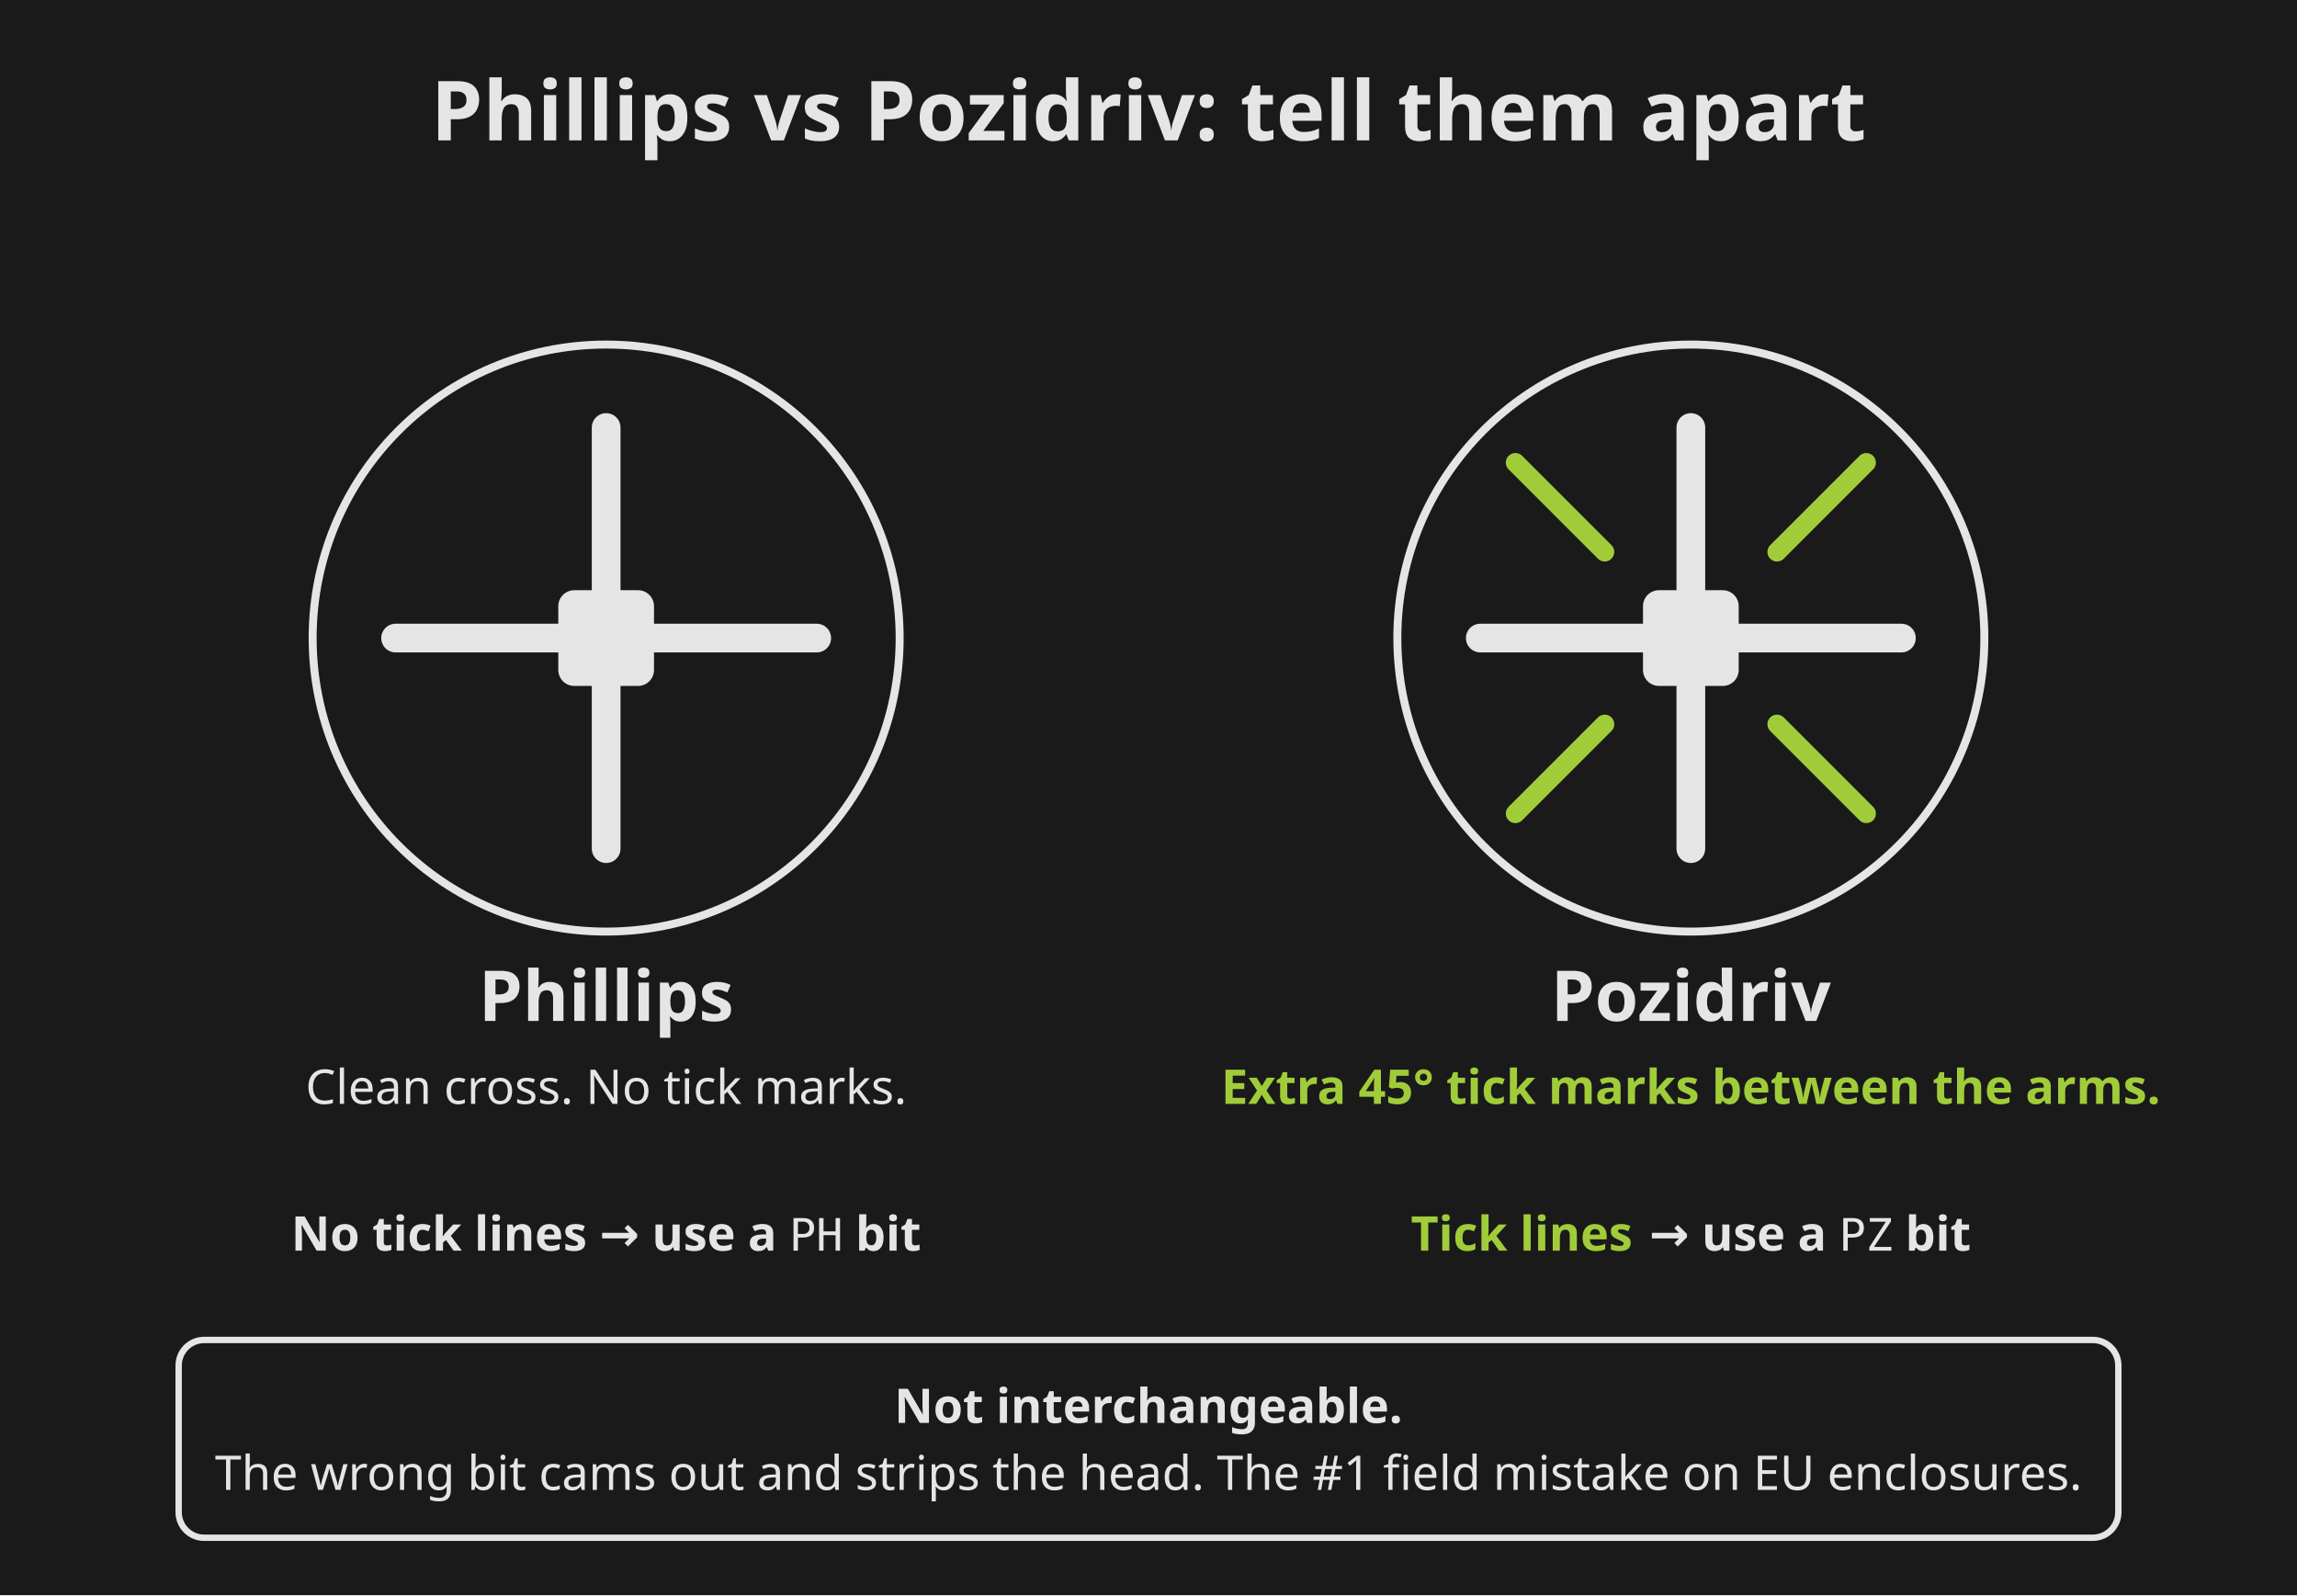
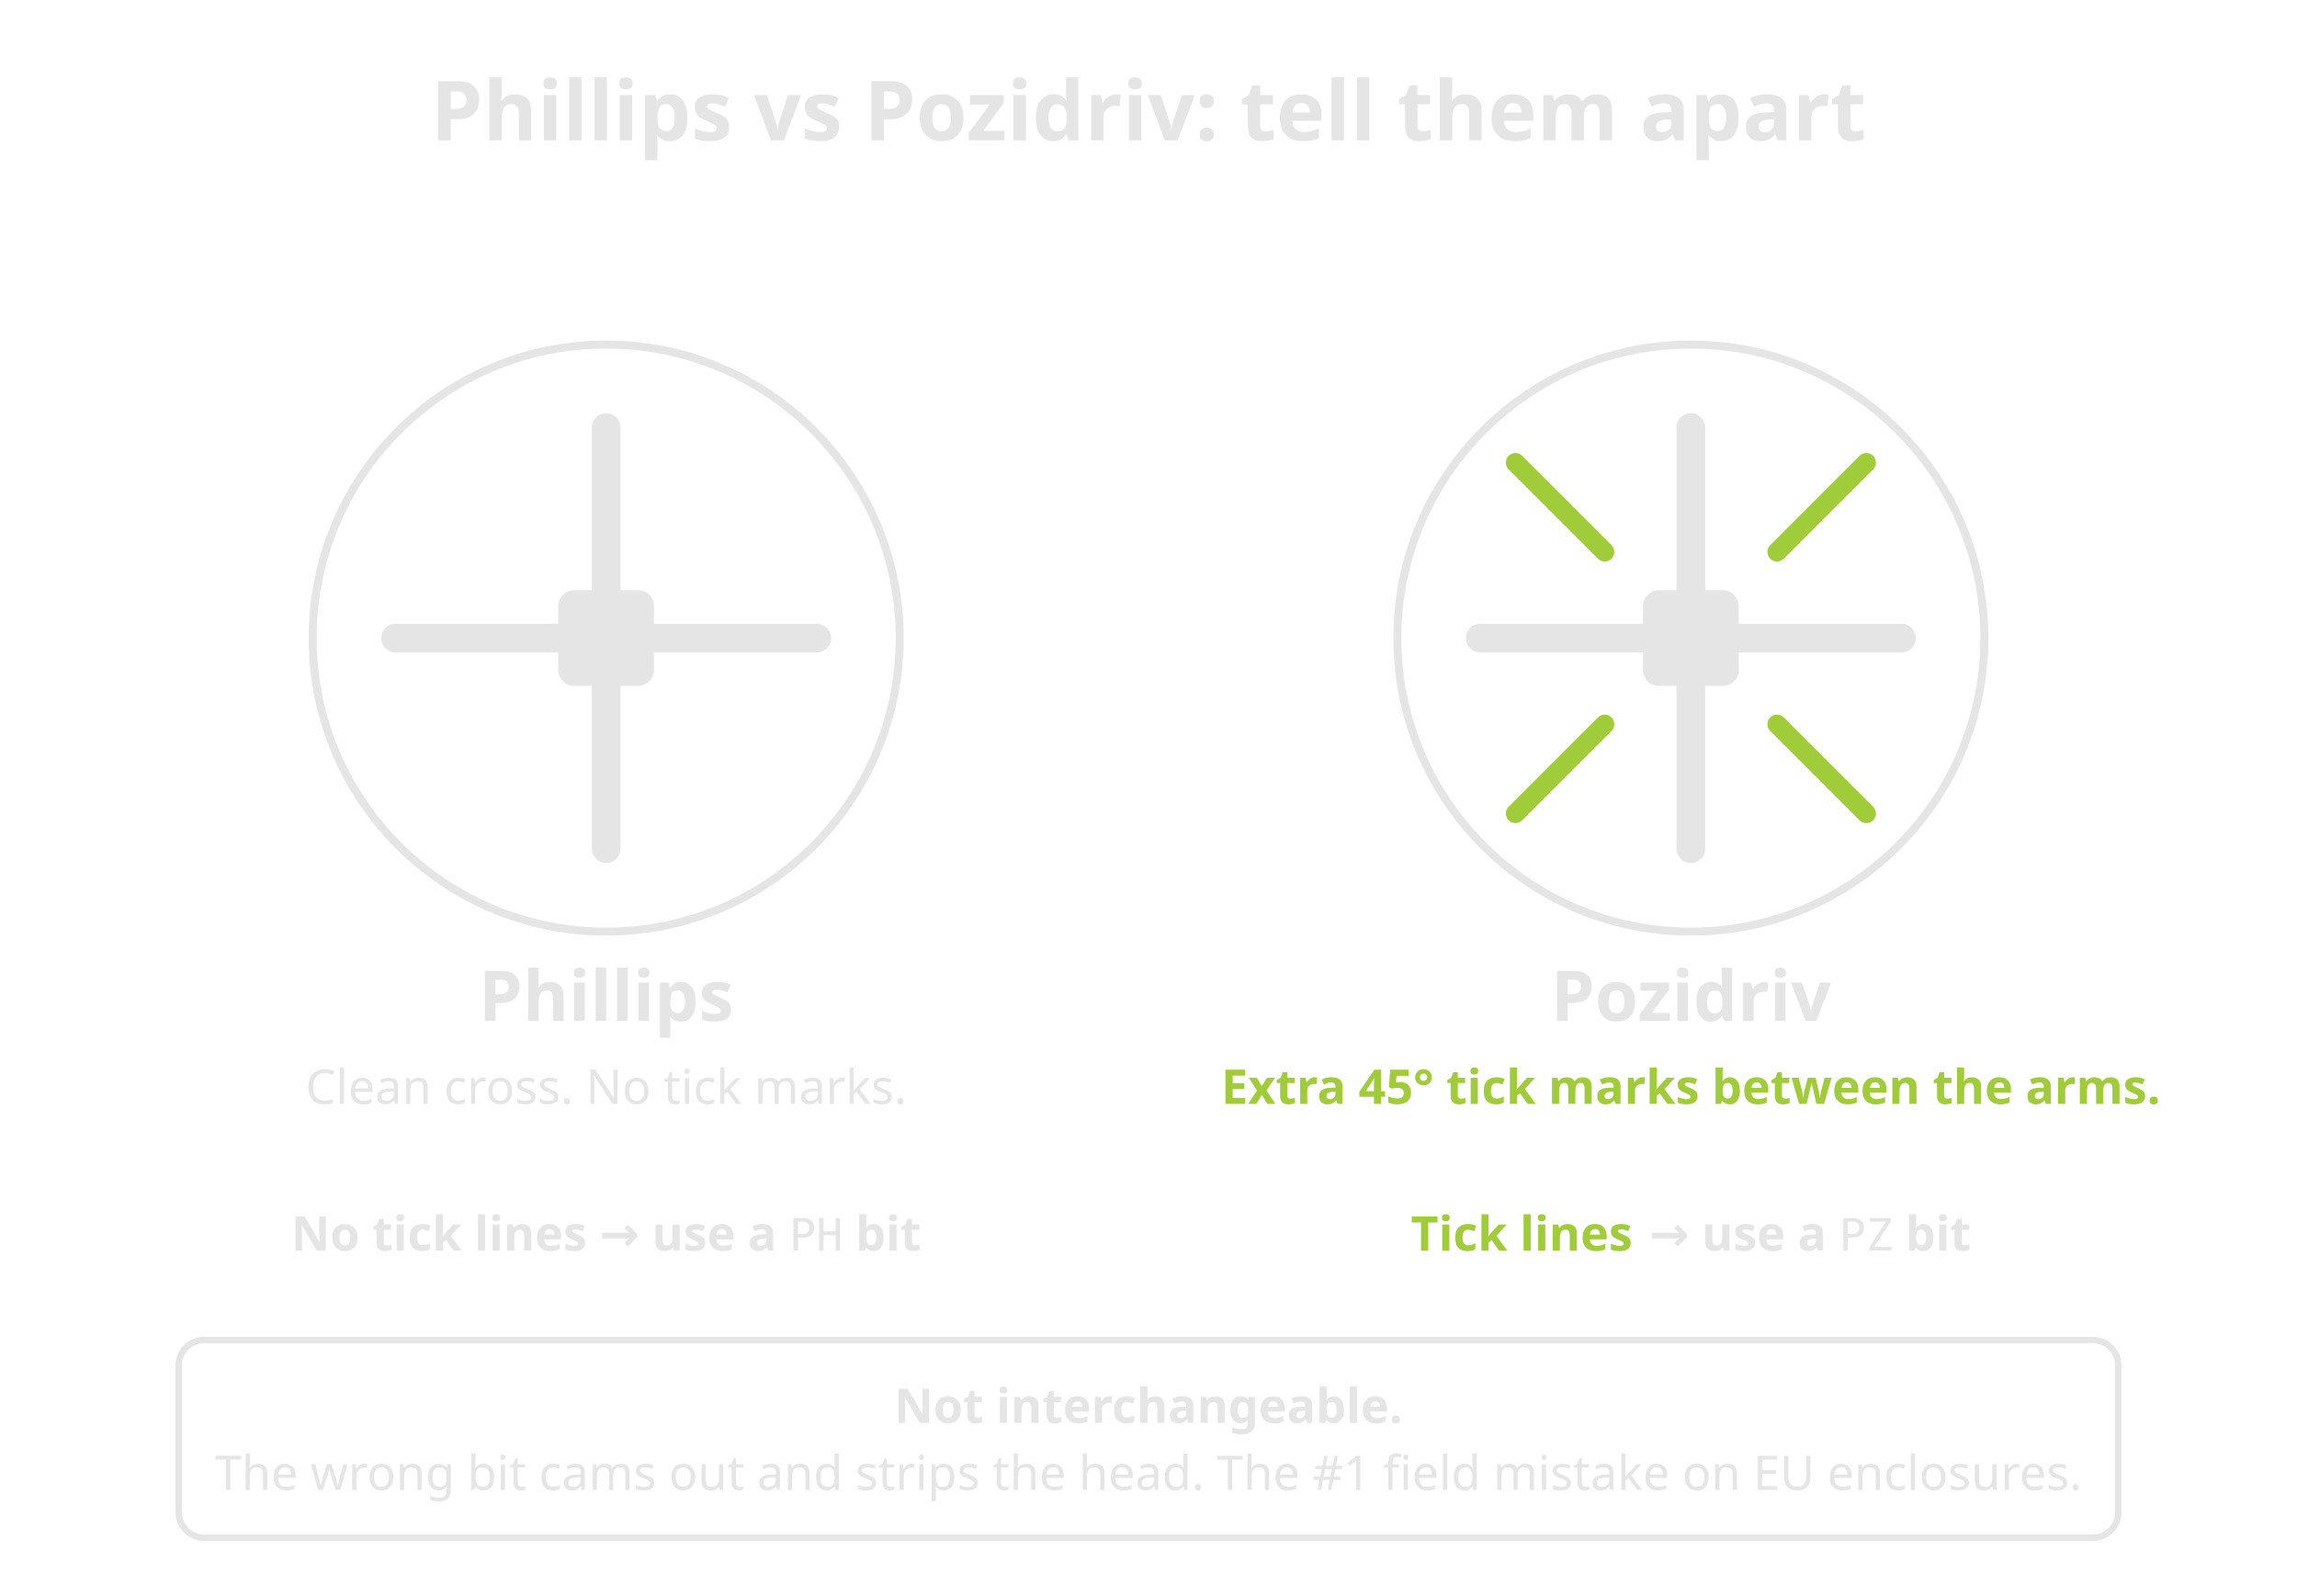
<svg xmlns="http://www.w3.org/2000/svg" width="720" height="500" viewBox="0 0 720 500">
  <defs>
    <style>
      .title  { font-family:'IBM Plex Sans',sans-serif; font-weight:700; font-size:26px; fill:#E5E5E5; }
      .name   { font-family:'IBM Plex Sans',sans-serif; font-weight:600; font-size:22px; fill:#E5E5E5; }
      .body   { font-family:'IBM Plex Sans',sans-serif; font-weight:400; font-size:15px; fill:#E5E5E5; }
      .bodyb  { font-family:'IBM Plex Sans',sans-serif; font-weight:600; font-size:15px; fill:#E5E5E5; }
      .mono   { font-family:'DM Mono',monospace;        font-weight:400; font-size:14px; fill:#E5E5E5; }
      .limeb  { font-family:'IBM Plex Sans',sans-serif; font-weight:600; font-size:15px; fill:#A1CC3A; }
      .ring   { fill:none; stroke:#E5E5E5; stroke-width:2.5; }
      .cross  { fill:none; stroke:#E5E5E5; stroke-width:9; stroke-linecap:round; }
      .pocket { fill:#E5E5E5; stroke:none; }
      .tick   { fill:none; stroke:#A1CC3A; stroke-width:6; stroke-linecap:round; }
    </style>
  </defs>
-   <rect width="720" height="500" fill="#1A1A1A" />
  <text class="title" x="360" y="44" text-anchor="middle">Phillips vs Pozidriv: tell them apart</text>
  <g transform="translate(190,200)">
    <circle class="ring" r="92" />
    <line class="cross" x1="-66" y1="0" x2="66" y2="0" />
    <line class="cross" x1="0" y1="-66" x2="0" y2="66" />
    <rect x="-15" y="-15" width="30" height="30" rx="5" class="pocket" />
  </g>
  <text class="name" x="190" y="320" text-anchor="middle">Phillips</text>
  <text class="body" x="190" y="346" text-anchor="middle">Clean cross. No tick marks.</text>
  <g transform="translate(530,200)">
    <circle class="ring" r="92" />
    <line class="cross" x1="-66" y1="0" x2="66" y2="0" />
    <line class="cross" x1="0" y1="-66" x2="0" y2="66" />
    <rect x="-15" y="-15" width="30" height="30" rx="5" class="pocket" />
    <g class="tick">
      <line x1="27" y1="27" x2="55" y2="55" />
      <line x1="-27" y1="27" x2="-55" y2="55" />
      <line x1="27" y1="-27" x2="55" y2="-55" />
      <line x1="-27" y1="-27" x2="-55" y2="-55" />
    </g>
  </g>
  <text class="name" x="530" y="320" text-anchor="middle">Pozidriv</text>
  <text class="limeb" x="530" y="346" text-anchor="middle">Extra 45° tick marks between the arms.</text>
  <text class="bodyb" x="190" y="392" text-anchor="middle">No tick lines → use a <tspan class="mono">PH</tspan> bit</text>
  <text class="bodyb" x="530" y="392" text-anchor="middle">
    <tspan class="limeb">Tick lines</tspan> → use a <tspan class="mono">PZ</tspan> bit</text>
  <rect x="56" y="420" width="608" height="62" rx="8" fill="none" stroke="#E5E5E5" stroke-width="2" />
  <text class="bodyb" x="360" y="446" text-anchor="middle">Not interchangeable.</text>
  <text class="body" x="360" y="467" text-anchor="middle">The wrong bit cams out and strips the head. The #1 field mistake on EU enclosures.</text>
</svg>
